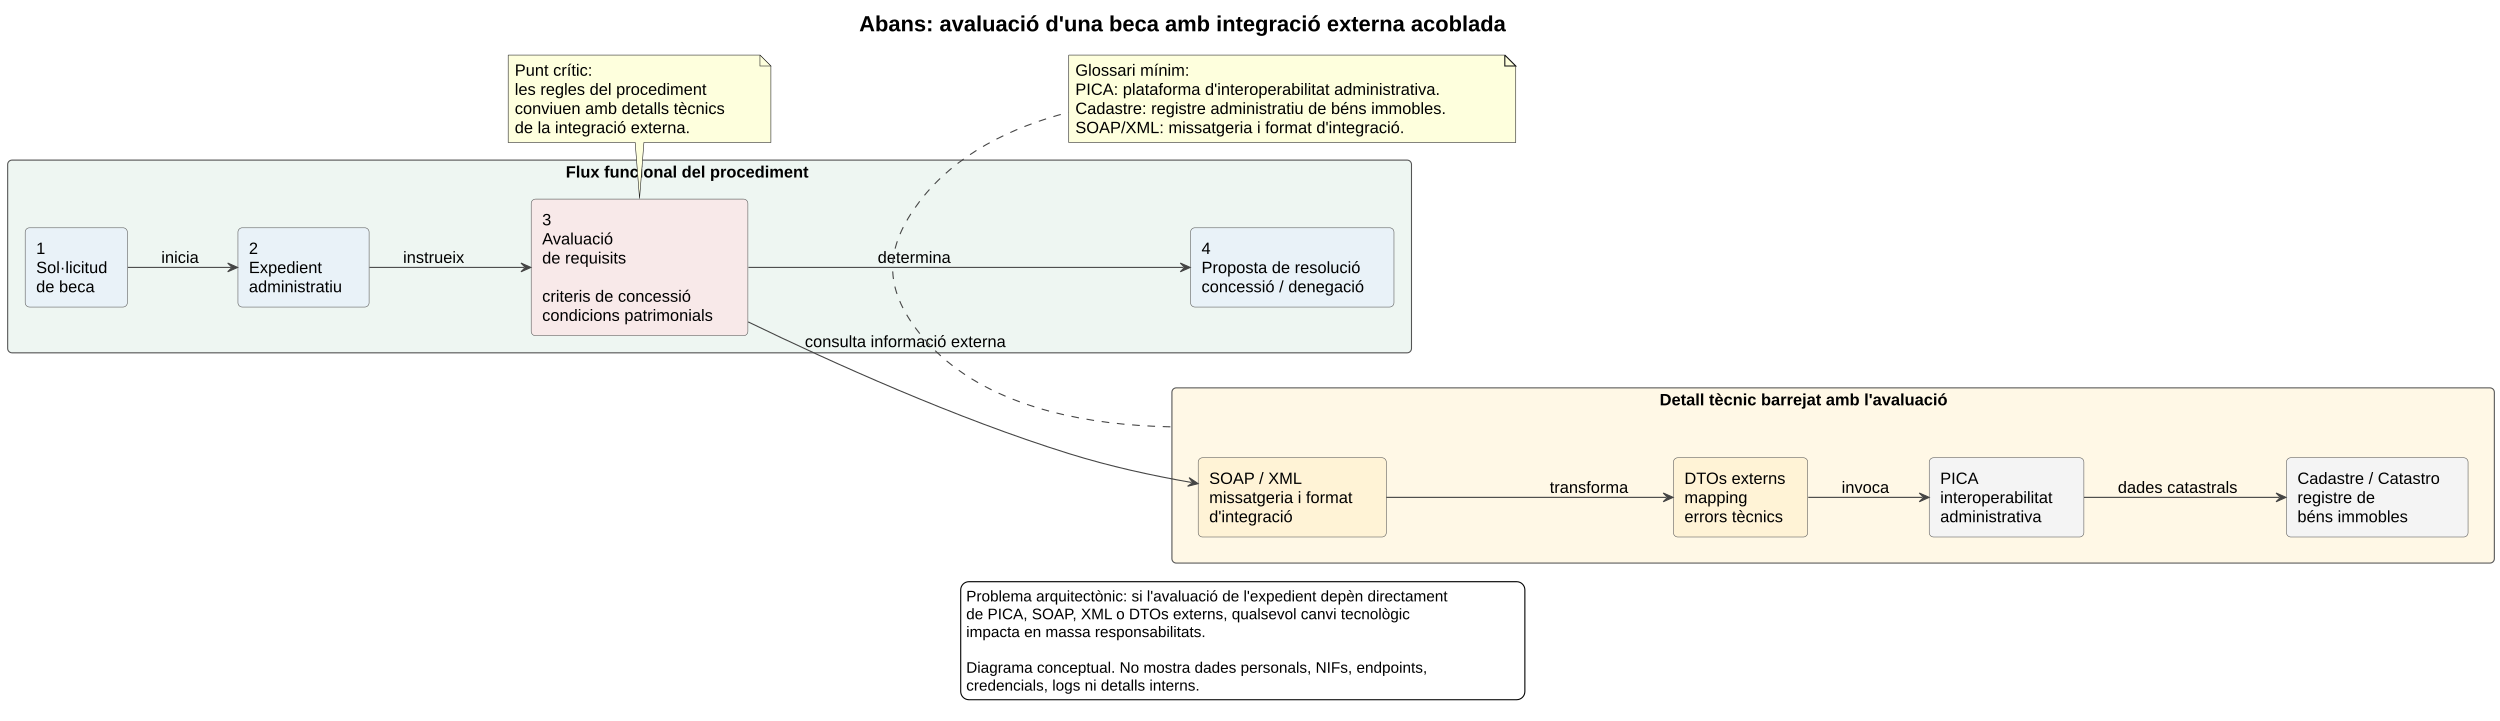
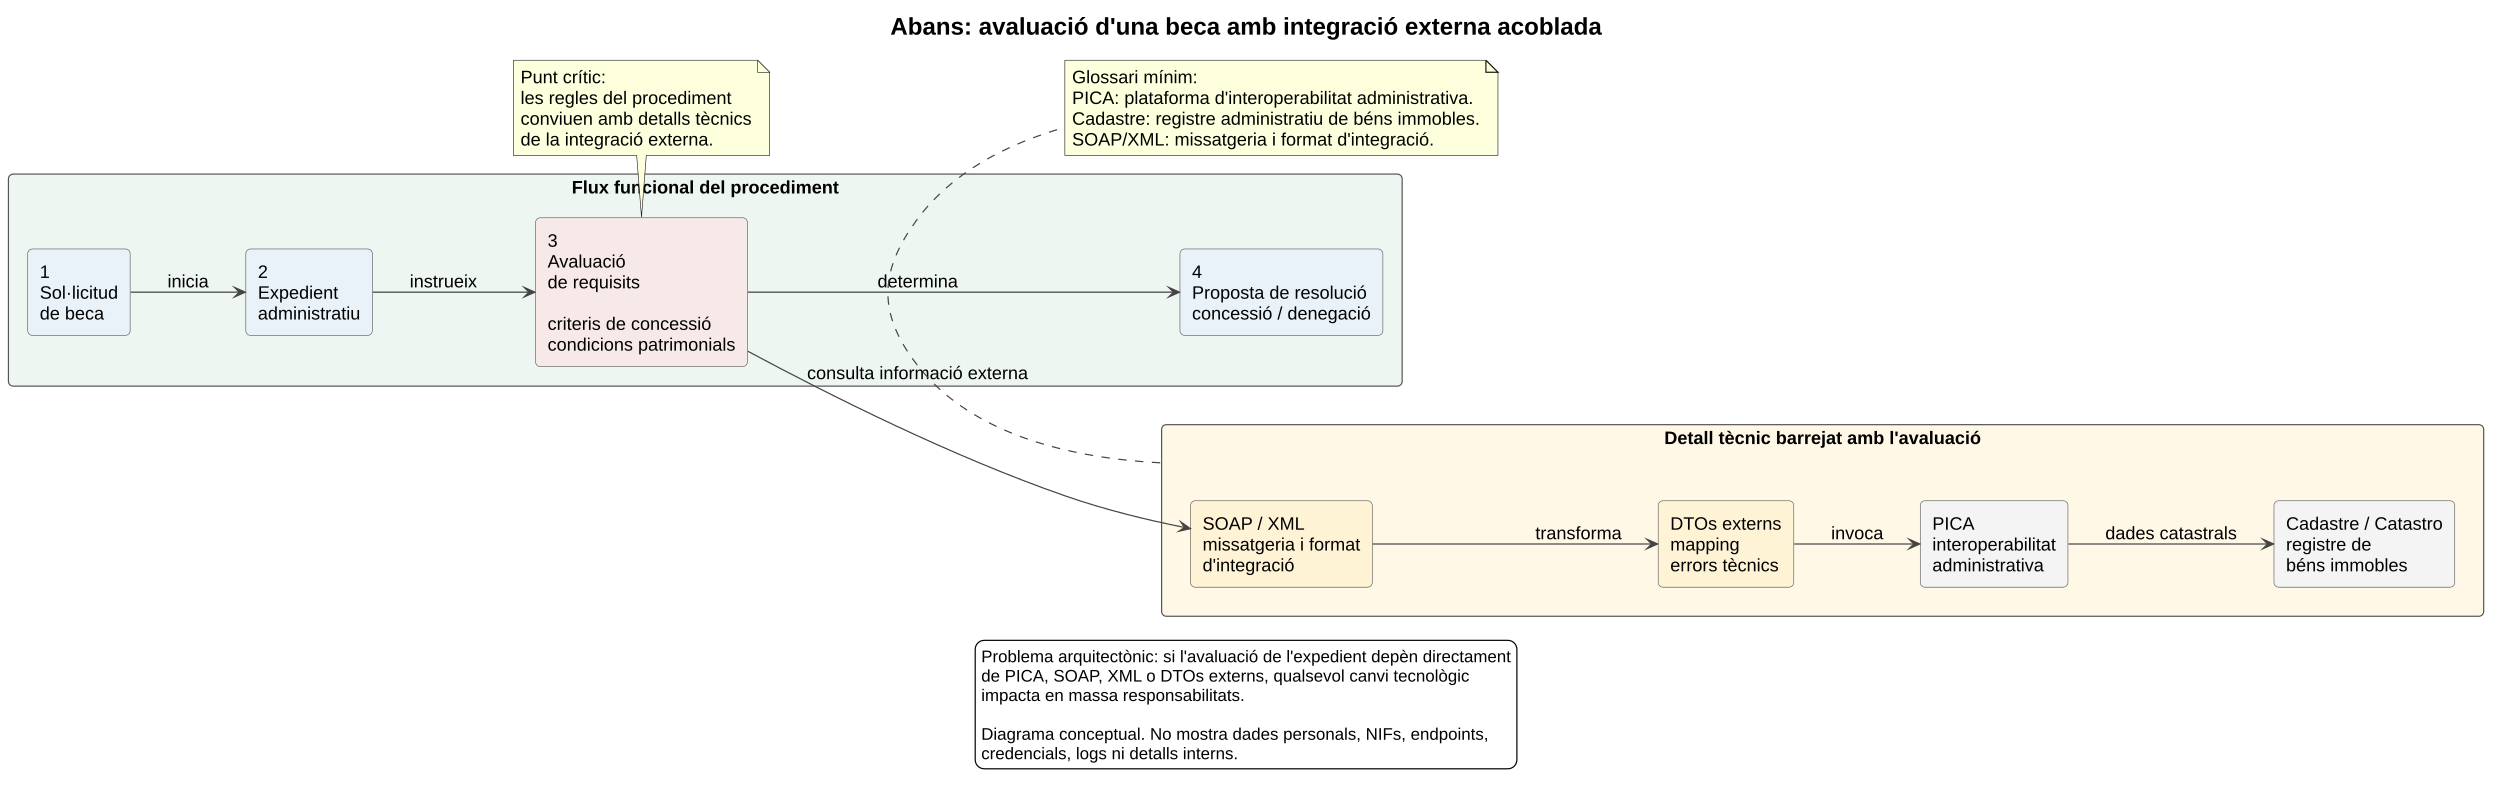
- <svg xmlns="http://www.w3.org/2000/svg" contentStyleType="text/css" data-diagram-type="DESCRIPTION" height="658px" preserveAspectRatio="none" style="width:2283px;height:658px;background:#FFFFFF;" version="1.1" viewBox="0 0 2283 658" width="2283px" zoomAndPan="magnify">
+ <svg xmlns="http://www.w3.org/2000/svg" contentStyleType="text/css" data-diagram-type="DESCRIPTION" height="657px" preserveAspectRatio="none" style="width:2075px;height:657px;background:#FFFFFF;" version="1.1" viewBox="0 0 2075 657" width="2075px" zoomAndPan="magnify">
  <defs />
  <g>
    <g class="title" data-source-line="1">
-       <text fill="#000000" font-family="Arial" font-size="20" font-weight="bold" lengthAdjust="spacing" textLength="700.644" x="784.593" y="28.564">Abans: avaluació d'una beca amb integració externa acoblada</text>
+       <text fill="#000000" font-family="Arial" font-size="20" font-weight="700" lengthAdjust="spacing" textLength="590.508" x="738.971" y="28.76">Abans: avaluació d'una beca amb integració externa acoblada</text>
    </g>
-     <g class="cluster" data-qualified-name="PROC" data-source-line="16" id="ent0002">
-       <rect fill="#EEF6F2" height="176" rx="4" ry="4" style="stroke:#555555;stroke-width:1;" width="1281.97" x="7" y="146.201" />
-       <text fill="#000000" font-family="Arial" font-size="15" font-weight="bold" lengthAdjust="spacing" textLength="262.661" x="516.654" y="162.125">Flux funcional del procediment</text>
+     <g class="cluster" data-qualified-name="PROC" data-source-line="16" id="ent0001">
+       <rect fill="#EEF6F2" height="176" rx="4" ry="4" style="stroke:#555555;stroke-width:1;" width="1156.79" x="7" y="144.498" />
+       <text fill="#000000" font-family="Arial" font-size="15" font-weight="700" lengthAdjust="spacing" textLength="221.69" x="474.55" y="160.568">Flux funcional del procediment</text>
    </g>
-     <g class="cluster" data-qualified-name="TECH" data-source-line="23" id="ent0007">
-       <rect fill="#FFF8E6" height="160" rx="4" ry="4" style="stroke:#555555;stroke-width:1;" width="1207.63" x="1070.2" y="354.201" />
-       <text fill="#000000" font-family="Arial" font-size="15" font-weight="bold" lengthAdjust="spacing" textLength="316.824" x="1515.603" y="370.125">Detall tècnic barrejat amb l'avaluació</text>
+     <g class="cluster" data-qualified-name="TECH" data-source-line="23" id="ent0006">
+       <rect fill="#FFF8E6" height="159" rx="4" ry="4" style="stroke:#555555;stroke-width:1;" width="1097.32" x="964.13" y="352.498" />
+       <text fill="#000000" font-family="Arial" font-size="15" font-weight="700" lengthAdjust="spacing" textLength="262.844" x="1381.368" y="368.568">Detall tècnic barrejat amb l'avaluació</text>
    </g>
-     <g class="entity" data-qualified-name="PROC.SOL" data-source-line="17" id="ent0003">
-       <rect fill="#E9F2F8" height="72.383" rx="4" ry="4" style="stroke:#555555;stroke-width:0.5;" width="93.293" x="23" y="208.011" />
-       <text fill="#000000" font-family="Arial" font-size="15" lengthAdjust="spacing" textLength="9.543" x="33" y="231.935">1</text>
-       <text fill="#000000" font-family="Arial" font-size="15" lengthAdjust="spacing" textLength="73.293" x="33" y="249.395">Sol·licitud</text>
-       <text fill="#000000" font-family="Arial" font-size="15" lengthAdjust="spacing" textLength="59.707" x="33" y="266.856">de beca</text>
+     <g class="entity" data-qualified-name="PROC.SOL" data-source-line="17" id="ent0002">
+       <rect fill="#E9F2F8" height="71.746" rx="4" ry="4" style="stroke:#555555;stroke-width:0.5;" width="85.024" x="23" y="206.628" />
+       <text fill="#000000" font-family="Arial" font-size="15" lengthAdjust="spacing" textLength="8.342" x="33" y="230.698">1</text>
+       <text fill="#000000" font-family="Arial" font-size="15" lengthAdjust="spacing" textLength="65.024" x="33" y="247.946">Sol·licitud</text>
+       <text fill="#000000" font-family="Arial" font-size="15" lengthAdjust="spacing" textLength="53.379" x="33" y="265.195">de beca</text>
    </g>
-     <g class="entity" data-qualified-name="PROC.EXP" data-source-line="18" id="ent0004">
-       <rect fill="#E9F2F8" height="72.383" rx="4" ry="4" style="stroke:#555555;stroke-width:0.5;" width="119.778" x="217.29" y="208.011" />
-       <text fill="#000000" font-family="Arial" font-size="15" lengthAdjust="spacing" textLength="9.543" x="227.29" y="231.935">2</text>
-       <text fill="#000000" font-family="Arial" font-size="15" lengthAdjust="spacing" textLength="75.41" x="227.29" y="249.395">Expedient</text>
-       <text fill="#000000" font-family="Arial" font-size="15" lengthAdjust="spacing" textLength="99.778" x="227.29" y="266.856">administratiu</text>
+     <g class="entity" data-qualified-name="PROC.EXP" data-source-line="18" id="ent0003">
+       <rect fill="#E9F2F8" height="71.746" rx="4" ry="4" style="stroke:#555555;stroke-width:0.5;" width="105.034" x="204.02" y="206.628" />
+       <text fill="#000000" font-family="Arial" font-size="15" lengthAdjust="spacing" textLength="8.342" x="214.02" y="230.698">2</text>
+       <text fill="#000000" font-family="Arial" font-size="15" lengthAdjust="spacing" textLength="66.716" x="214.02" y="247.946">Expedient</text>
+       <text fill="#000000" font-family="Arial" font-size="15" lengthAdjust="spacing" textLength="85.034" x="214.02" y="265.195">administratiu</text>
    </g>
-     <g class="entity" data-qualified-name="PROC.AVAL" data-source-line="19" id="ent0005">
-       <rect fill="#F8E9E9" height="124.766" rx="4" ry="4" style="stroke:#555555;stroke-width:0.5;" width="197.869" x="485.09" y="181.821" />
-       <text fill="#000000" font-family="Arial" font-size="15" lengthAdjust="spacing" textLength="9.543" x="495.09" y="205.745">3</text>
-       <text fill="#000000" font-family="Arial" font-size="15" lengthAdjust="spacing" textLength="72.788" x="495.09" y="223.206">Avaluació</text>
-       <text fill="#000000" font-family="Arial" font-size="15" lengthAdjust="spacing" textLength="87.788" x="495.09" y="240.667">de requisits</text>
-       <text fill="#000000" font-family="Arial" font-size="15" lengthAdjust="spacing" textLength="4.768" x="495.09" y="258.127"> </text>
-       <text fill="#000000" font-family="Arial" font-size="15" lengthAdjust="spacing" textLength="153.508" x="495.09" y="275.588">criteris de concessió</text>
-       <text fill="#000000" font-family="Arial" font-size="15" lengthAdjust="spacing" textLength="177.869" x="495.09" y="293.049">condicions patrimonials</text>
+     <g class="entity" data-qualified-name="PROC.AVAL" data-source-line="19" id="ent0004">
+       <rect fill="#F8E9E9" height="123.491" rx="4" ry="4" style="stroke:#555555;stroke-width:0.5;" width="175.911" x="444.49" y="180.748" />
+       <text fill="#000000" font-family="Arial" font-size="15" lengthAdjust="spacing" textLength="8.342" x="454.49" y="204.818">3</text>
+       <text fill="#000000" font-family="Arial" font-size="15" lengthAdjust="spacing" textLength="65.039" x="454.49" y="222.066">Avaluació</text>
+       <text fill="#000000" font-family="Arial" font-size="15" lengthAdjust="spacing" textLength="76.707" x="454.49" y="239.315">de requisits</text>
+       <text fill="#000000" font-family="Arial" font-size="15" lengthAdjust="spacing" textLength="4.168" x="454.49" y="256.563"> </text>
+       <text fill="#000000" font-family="Arial" font-size="15" lengthAdjust="spacing" textLength="135.886" x="454.49" y="273.812">criteris de concessió</text>
+       <text fill="#000000" font-family="Arial" font-size="15" lengthAdjust="spacing" textLength="155.911" x="454.49" y="291.06">condicions patrimonials</text>
    </g>
-     <g class="entity" data-qualified-name="PROC.RES" data-source-line="20" id="ent0006">
-       <rect fill="#E9F2F8" height="72.383" rx="4" ry="4" style="stroke:#555555;stroke-width:0.5;" width="185.762" x="1087.21" y="208.011" />
-       <text fill="#000000" font-family="Arial" font-size="15" lengthAdjust="spacing" textLength="9.543" x="1097.21" y="231.935">4</text>
-       <text fill="#000000" font-family="Arial" font-size="15" lengthAdjust="spacing" textLength="161.917" x="1097.21" y="249.395">Proposta de resolució</text>
-       <text fill="#000000" font-family="Arial" font-size="15" lengthAdjust="spacing" textLength="165.762" x="1097.21" y="266.856">concessió / denegació</text>
+     <g class="entity" data-qualified-name="PROC.RES" data-source-line="20" id="ent0005">
+       <rect fill="#E9F2F8" height="71.746" rx="4" ry="4" style="stroke:#555555;stroke-width:0.5;" width="168.433" x="979.35" y="206.628" />
+       <text fill="#000000" font-family="Arial" font-size="15" lengthAdjust="spacing" textLength="8.342" x="989.35" y="230.698">4</text>
+       <text fill="#000000" font-family="Arial" font-size="15" lengthAdjust="spacing" textLength="145.085" x="989.35" y="247.946">Proposta de resolució</text>
+       <text fill="#000000" font-family="Arial" font-size="15" lengthAdjust="spacing" textLength="148.433" x="989.35" y="265.195">concessió / denegació</text>
    </g>
-     <g class="entity" data-qualified-name="TECH.SOAP" data-source-line="24" id="ent0008">
-       <rect fill="#FFF3D6" height="72.383" rx="4" ry="4" style="stroke:#555555;stroke-width:0.5;" width="171.773" x="1094.2" y="418.011" />
-       <text fill="#000000" font-family="Arial" font-size="15" lengthAdjust="spacing" textLength="86.799" x="1104.2" y="441.935">SOAP / XML</text>
-       <text fill="#000000" font-family="Arial" font-size="15" lengthAdjust="spacing" textLength="151.773" x="1104.2" y="459.396">missatgeria i format</text>
-       <text fill="#000000" font-family="Arial" font-size="15" lengthAdjust="spacing" textLength="88.901" x="1104.2" y="476.856">d'integració</text>
+     <g class="entity" data-qualified-name="TECH.SOAP" data-source-line="24" id="ent0007">
+       <rect fill="#FFF3D6" height="71.746" rx="4" ry="4" style="stroke:#555555;stroke-width:0.5;" width="150.869" x="988.13" y="415.628" />
+       <text fill="#000000" font-family="Arial" font-size="15" lengthAdjust="spacing" textLength="85.027" x="998.13" y="439.698">SOAP / XML</text>
+       <text fill="#000000" font-family="Arial" font-size="15" lengthAdjust="spacing" textLength="130.869" x="998.13" y="456.946">missatgeria i format</text>
+       <text fill="#000000" font-family="Arial" font-size="15" lengthAdjust="spacing" textLength="76.245" x="998.13" y="474.195">d'integració</text>
    </g>
-     <g class="entity" data-qualified-name="TECH.DTO" data-source-line="25" id="ent0009">
-       <rect fill="#FFF3D6" height="72.383" rx="4" ry="4" style="stroke:#555555;stroke-width:0.5;" width="122.583" x="1528.19" y="418.011" />
-       <text fill="#000000" font-family="Arial" font-size="15" lengthAdjust="spacing" textLength="101.807" x="1538.19" y="441.935">DTOs externs</text>
-       <text fill="#000000" font-family="Arial" font-size="15" lengthAdjust="spacing" textLength="66.043" x="1538.19" y="459.396">mapping</text>
-       <text fill="#000000" font-family="Arial" font-size="15" lengthAdjust="spacing" textLength="102.583" x="1538.19" y="476.856">errors tècnics</text>
+     <g class="entity" data-qualified-name="TECH.DTO" data-source-line="25" id="ent0008">
+       <rect fill="#FFF3D6" height="71.746" rx="4" ry="4" style="stroke:#555555;stroke-width:0.5;" width="112.519" x="1376.31" y="415.628" />
+       <text fill="#000000" font-family="Arial" font-size="15" lengthAdjust="spacing" textLength="92.519" x="1386.31" y="439.698">DTOs externs</text>
+       <text fill="#000000" font-family="Arial" font-size="15" lengthAdjust="spacing" textLength="57.539" x="1386.31" y="456.946">mapping</text>
+       <text fill="#000000" font-family="Arial" font-size="15" lengthAdjust="spacing" textLength="90.022" x="1386.31" y="474.195">errors tècnics</text>
    </g>
-     <g class="entity" data-qualified-name="TECH.PICA" data-source-line="26" id="ent0010">
-       <rect fill="#F4F4F4" height="72.383" rx="4" ry="4" style="stroke:#555555;stroke-width:0.5;" width="141.216" x="1761.78" y="418.011" />
-       <text fill="#000000" font-family="Arial" font-size="15" lengthAdjust="spacing" textLength="34.204" x="1771.78" y="441.935">PICA</text>
-       <text fill="#000000" font-family="Arial" font-size="15" lengthAdjust="spacing" textLength="121.216" x="1771.78" y="459.396">interoperabilitat</text>
-       <text fill="#000000" font-family="Arial" font-size="15" lengthAdjust="spacing" textLength="108.34" x="1771.78" y="476.856">administrativa</text>
+     <g class="entity" data-qualified-name="TECH.PICA" data-source-line="26" id="ent0009">
+       <rect fill="#F4F4F4" height="71.746" rx="4" ry="4" style="stroke:#555555;stroke-width:0.5;" width="122.561" x="1593.83" y="415.628" />
+       <text fill="#000000" font-family="Arial" font-size="15" lengthAdjust="spacing" textLength="35.01" x="1603.83" y="439.698">PICA</text>
+       <text fill="#000000" font-family="Arial" font-size="15" lengthAdjust="spacing" textLength="102.561" x="1603.83" y="456.946">interoperabilitat</text>
+       <text fill="#000000" font-family="Arial" font-size="15" lengthAdjust="spacing" textLength="92.534" x="1603.83" y="474.195">administrativa</text>
    </g>
-     <g class="entity" data-qualified-name="TECH.CAD" data-source-line="27" id="ent0011">
-       <rect fill="#F4F4F4" height="72.383" rx="4" ry="4" style="stroke:#555555;stroke-width:0.5;" width="165.84" x="2087.99" y="418.011" />
-       <text fill="#000000" font-family="Arial" font-size="15" lengthAdjust="spacing" textLength="145.84" x="2097.99" y="441.935">Cadastre / Catastro</text>
-       <text fill="#000000" font-family="Arial" font-size="15" lengthAdjust="spacing" textLength="81.694" x="2097.99" y="459.396">registre de</text>
-       <text fill="#000000" font-family="Arial" font-size="15" lengthAdjust="spacing" textLength="114.141" x="2097.99" y="476.856">béns immobles</text>
+     <g class="entity" data-qualified-name="TECH.CAD" data-source-line="27" id="ent0010">
+       <rect fill="#F4F4F4" height="71.746" rx="4" ry="4" style="stroke:#555555;stroke-width:0.5;" width="150.056" x="1887.39" y="415.628" />
+       <text fill="#000000" font-family="Arial" font-size="15" lengthAdjust="spacing" textLength="130.056" x="1897.39" y="439.698">Cadastre / Catastro</text>
+       <text fill="#000000" font-family="Arial" font-size="15" lengthAdjust="spacing" textLength="70.869" x="1897.39" y="456.946">registre de</text>
+       <text fill="#000000" font-family="Arial" font-size="15" lengthAdjust="spacing" textLength="100.876" x="1897.39" y="474.195">béns immobles</text>
    </g>
-     <g class="entity" data-qualified-name="GMN19" data-source-line="40" id="ent0020">
-       <path d="M464.07,50.281 L464.07,130.125 A0,0 0 0 0 464.07,130.125 L580.03,130.125 L584.03,181.341 L588.03,130.125 L703.984,130.125 A0,0 0 0 0 703.984,130.125 L703.984,60.281 L693.984,50.281 L464.07,50.281 A0,0 0 0 0 464.07,50.281" fill="#FEFFDD" style="stroke:#181818;stroke-width:0.5;" />
-       <path d="M693.984,50.281 L693.984,60.281 L703.984,60.281 L693.984,50.281" fill="#FEFFDD" style="stroke:#181818;stroke-width:0.5;" />
-       <text fill="#000000" font-family="Arial" font-size="15" lengthAdjust="spacing" textLength="80.64" x="470.07" y="69.205">Punt crític:</text>
-       <text fill="#000000" font-family="Arial" font-size="15" lengthAdjust="spacing" textLength="199.819" x="470.07" y="86.665">les regles del procediment</text>
-       <text fill="#000000" font-family="Arial" font-size="15" lengthAdjust="spacing" textLength="218.914" x="470.07" y="104.126">conviuen amb detalls tècnics</text>
-       <text fill="#000000" font-family="Arial" font-size="15" lengthAdjust="spacing" textLength="184.519" x="470.07" y="121.587">de la integració externa.</text>
+     <g class="entity" data-qualified-name="GMN18" data-source-line="40" id="ent0019">
+       <path d="M426.06,49.998 L426.06,128.992 A0,0 0 0 0 426.06,128.992 L528.44,128.992 L532.44,180.338 L536.44,128.992 L638.83,128.992 A0,0 0 0 0 638.83,128.992 L638.83,59.998 L628.83,49.998 L426.06,49.998 A0,0 0 0 0 426.06,49.998" fill="#FEFFDD" style="stroke:#181818;stroke-width:0.5;" />
+       <path d="M628.83,49.998 L628.83,59.998 L638.83,59.998 L628.83,49.998" fill="#FEFFDD" style="stroke:#181818;stroke-width:0.5;" />
+       <text fill="#000000" font-family="Arial" font-size="15" lengthAdjust="spacing" textLength="70.855" x="432.06" y="69.068">Punt crític:</text>
+       <text fill="#000000" font-family="Arial" font-size="15" lengthAdjust="spacing" textLength="175.093" x="432.06" y="86.316">les regles del procediment</text>
+       <text fill="#000000" font-family="Arial" font-size="15" lengthAdjust="spacing" textLength="191.77" x="432.06" y="103.565">conviuen amb detalls tècnics</text>
+       <text fill="#000000" font-family="Arial" font-size="15" lengthAdjust="spacing" textLength="160.1" x="432.06" y="120.814">de la integració externa.</text>
    </g>
-     <g class="entity" data-qualified-name="GMN22" data-source-line="47" id="ent0023">
-       <path d="M975.98,50.281 L975.98,130.125 L1384.189,130.125 L1384.189,60.281 L1374.189,50.281 L975.98,50.281" fill="#FEFFDD" style="stroke:#181818;stroke-width:0.5;" />
-       <path d="M1374.189,50.281 L1374.189,60.281 L1384.189,60.281 L1374.189,50.281" fill="#FEFFDD" style="stroke:#181818;stroke-width:1;" />
-       <text fill="#000000" font-family="Arial" font-size="15" lengthAdjust="spacing" textLength="117.012" x="981.98" y="69.205">Glossari mínim:</text>
-       <text fill="#000000" font-family="Arial" font-size="15" lengthAdjust="spacing" textLength="383.914" x="981.98" y="86.665">PICA: plataforma d'interoperabilitat administrativa.</text>
-       <text fill="#000000" font-family="Arial" font-size="15" lengthAdjust="spacing" textLength="387.209" x="981.98" y="104.126">Cadastre: registre administratiu de béns immobles.</text>
-       <text fill="#000000" font-family="Arial" font-size="15" lengthAdjust="spacing" textLength="337.295" x="981.98" y="121.587">SOAP/XML: missatgeria i format d'integració.</text>
+     <g class="entity" data-qualified-name="GMN21" data-source-line="47" id="ent0022">
+       <path d="M883.83,49.998 L883.83,128.992 L1243.311,128.992 L1243.311,59.998 L1233.311,49.998 L883.83,49.998" fill="#FEFFDD" style="stroke:#181818;stroke-width:0.5;" />
+       <path d="M1233.311,49.998 L1233.311,59.998 L1243.311,59.998 L1233.311,49.998" fill="#FEFFDD" style="stroke:#181818;stroke-width:1;" />
+       <text fill="#000000" font-family="Arial" font-size="15" lengthAdjust="spacing" textLength="104.18" x="889.83" y="69.068">Glossari mínim:</text>
+       <text fill="#000000" font-family="Arial" font-size="15" lengthAdjust="spacing" textLength="333.018" x="889.83" y="86.316">PICA: plataforma d'interoperabilitat administrativa.</text>
+       <text fill="#000000" font-family="Arial" font-size="15" lengthAdjust="spacing" textLength="338.481" x="889.83" y="103.565">Cadastre: registre administratiu de béns immobles.</text>
+       <text fill="#000000" font-family="Arial" font-size="15" lengthAdjust="spacing" textLength="300.476" x="889.83" y="120.814">SOAP/XML: missatgeria i format d'integració.</text>
    </g>
-     <g class="link" data-entity-1="ent0003" data-entity-2="ent0004" data-link-type="dependency" data-source-line="30" id="lnk12">
-       <path d="M116.77,244.201 C146.36,244.201 179.06,244.201 210.92,244.201" fill="none" id="SOL-to-EXP" style="stroke:#444444;stroke-width:1;" />
-       <polygon fill="#444444" points="216.92,244.201,207.92,240.201,211.92,244.201,207.92,248.201,216.92,244.201" style="stroke:#444444;stroke-width:1;" />
-       <text fill="#000000" font-family="Arial" font-size="15" lengthAdjust="spacing" textLength="39.448" x="147.29" y="240.125">inicia</text>
+     <g class="link" data-entity-1="ent0002" data-entity-2="ent0003" data-link-type="dependency" data-source-line="30" id="lnk11">
+       <path d="M108.46,242.498 C136.53,242.498 168.65,242.498 198.58,242.498" fill="none" id="SOL-to-EXP" style="stroke:#444444;stroke-width:1;" />
+       <polygon fill="#444444" points="203.58,242.498,194.58,238.498,198.58,242.498,194.58,246.498,203.58,242.498" style="stroke:#444444;stroke-width:1;stroke-linejoin:miter;stroke-miterlimit:10;" />
+       <text fill="#000000" font-family="Arial" font-size="15" lengthAdjust="spacing" textLength="34.182" x="139.02" y="238.568">inicia</text>
    </g>
-     <g class="link" data-entity-1="ent0004" data-entity-2="ent0005" data-link-type="dependency" data-source-line="31" id="lnk13">
-       <path d="M337.32,244.201 C379.14,244.201 430.17,244.201 478.76,244.201" fill="none" id="EXP-to-AVAL" style="stroke:#444444;stroke-width:1;" />
-       <polygon fill="#444444" points="484.76,244.201,475.76,240.201,479.76,244.201,475.76,248.201,484.76,244.201" style="stroke:#444444;stroke-width:1;" />
-       <text fill="#000000" font-family="Arial" font-size="15" lengthAdjust="spacing" textLength="65.317" x="368.07" y="240.125">instrueix</text>
+     <g class="link" data-entity-1="ent0003" data-entity-2="ent0004" data-link-type="dependency" data-source-line="31" id="lnk12">
+       <path d="M309.38,242.498 C347.3,242.498 394.65,242.498 438.99,242.498" fill="none" id="EXP-to-AVAL" style="stroke:#444444;stroke-width:1;" />
+       <polygon fill="#444444" points="443.99,242.498,434.99,238.498,438.99,242.498,434.99,246.498,443.99,242.498" style="stroke:#444444;stroke-width:1;stroke-linejoin:miter;stroke-miterlimit:10;" />
+       <text fill="#000000" font-family="Arial" font-size="15" lengthAdjust="spacing" textLength="55.855" x="340.06" y="238.568">instrueix</text>
    </g>
-     <g class="link" data-entity-1="ent0005" data-entity-2="ent0006" data-link-type="dependency" data-source-line="32" id="lnk14">
-       <path d="M683.46,244.201 C795.57,244.201 971.35,244.201 1080.83,244.201" fill="none" id="AVAL-to-RES" style="stroke:#444444;stroke-width:1;" />
-       <polygon fill="#444444" points="1086.83,244.201,1077.83,240.201,1081.83,244.201,1077.83,248.201,1086.83,244.201" style="stroke:#444444;stroke-width:1;" />
-       <text fill="#000000" font-family="Arial" font-size="15" lengthAdjust="spacing" textLength="77.505" x="801.48" y="240.125">determina</text>
+     <g class="link" data-entity-1="ent0004" data-entity-2="ent0005" data-link-type="dependency" data-source-line="32" id="lnk13">
+       <path d="M620.82,242.498 C720.18,242.498 876.25,242.498 974,242.498" fill="none" id="AVAL-to-RES" style="stroke:#444444;stroke-width:1;" />
+       <polygon fill="#444444" points="979,242.498,970,238.498,974,242.498,970,246.498,979,242.498" style="stroke:#444444;stroke-width:1;stroke-linejoin:miter;stroke-miterlimit:10;" />
+       <text fill="#000000" font-family="Arial" font-size="15" lengthAdjust="spacing" textLength="66.702" x="728.33" y="238.568">determina</text>
    </g>
-     <g class="link" data-entity-1="ent0005" data-entity-2="ent0008" data-link-type="dependency" data-source-line="34" id="lnk15">
-       <path d="M683.21,293.961 C760.94,331.611 873.18,382.141 975.98,414.201 C1014.07,426.081 1051.402,434.127 1088.172,440.627" fill="none" id="AVAL-to-SOAP" style="stroke:#444444;stroke-width:1;" />
-       <polygon fill="#444444" points="1094.08,441.671,1085.914,436.166,1089.156,440.801,1084.521,444.043,1094.08,441.671" style="stroke:#444444;stroke-width:1;" />
-       <text fill="#000000" font-family="Arial" font-size="15" lengthAdjust="spacing" textLength="210.806" x="734.98" y="316.995">consulta informació externa</text>
+     <g class="link" data-entity-1="ent0004" data-entity-2="ent0007" data-link-type="dependency" data-source-line="34" id="lnk14">
+       <path d="M620.7,291.538 C690.18,328.858 790.86,379.158 883.83,411.498 C917.32,423.148 950.639,431.25 983.119,437.8" fill="none" id="AVAL-to-SOAP" style="stroke:#444444;stroke-width:1;" />
+       <polygon fill="#444444" points="988.02,438.788,979.988,433.088,983.119,437.8,978.407,440.93,988.02,438.788" style="stroke:#444444;stroke-width:1;stroke-linejoin:miter;stroke-miterlimit:10;" />
+       <text fill="#000000" font-family="Arial" font-size="15" lengthAdjust="spacing" textLength="183.428" x="669.83" y="314.688">consulta informació externa</text>
    </g>
-     <g class="link" data-entity-1="ent0008" data-entity-2="ent0009" data-link-type="dependency" data-source-line="35" id="lnk16">
-       <path d="M1266,454.201 C1344.23,454.201 1452.41,454.201 1521.83,454.201" fill="none" id="SOAP-to-DTO" style="stroke:#444444;stroke-width:1;" />
-       <polygon fill="#444444" points="1527.83,454.201,1518.83,450.201,1522.83,454.201,1518.83,458.201,1527.83,454.201" style="stroke:#444444;stroke-width:1;" />
-       <text fill="#000000" font-family="Arial" font-size="15" lengthAdjust="spacing" textLength="82.991" x="1415.19" y="450.125">transforma</text>
+     <g class="link" data-entity-1="ent0007" data-entity-2="ent0008" data-link-type="dependency" data-source-line="35" id="lnk15">
+       <path d="M1139.28,451.498 C1209.38,451.498 1307.65,451.498 1370.82,451.498" fill="none" id="SOAP-to-DTO" style="stroke:#444444;stroke-width:1;" />
+       <polygon fill="#444444" points="1375.82,451.498,1366.82,447.498,1370.82,451.498,1366.82,455.498,1375.82,451.498" style="stroke:#444444;stroke-width:1;stroke-linejoin:miter;stroke-miterlimit:10;" />
+       <text fill="#000000" font-family="Arial" font-size="15" lengthAdjust="spacing" textLength="71.689" x="1274.31" y="447.568">transforma</text>
    </g>
-     <g class="link" data-entity-1="ent0009" data-entity-2="ent0010" data-link-type="dependency" data-source-line="36" id="lnk17">
-       <path d="M1651.27,454.201 C1684.87,454.201 1720.74,454.201 1755.66,454.201" fill="none" id="DTO-to-PICA" style="stroke:#444444;stroke-width:1;" />
-       <polygon fill="#444444" points="1761.66,454.201,1752.66,450.201,1756.66,454.201,1752.66,458.201,1761.66,454.201" style="stroke:#444444;stroke-width:1;" />
-       <text fill="#000000" font-family="Arial" font-size="15" lengthAdjust="spacing" textLength="49.167" x="1681.78" y="450.125">invoca</text>
+     <g class="link" data-entity-1="ent0008" data-entity-2="ent0009" data-link-type="dependency" data-source-line="36" id="lnk16">
+       <path d="M1489.22,451.498 C1520.99,451.498 1555.86,451.498 1588.44,451.498" fill="none" id="DTO-to-PICA" style="stroke:#444444;stroke-width:1;" />
+       <polygon fill="#444444" points="1593.44,451.498,1584.44,447.498,1588.44,451.498,1584.44,455.498,1593.44,451.498" style="stroke:#444444;stroke-width:1;stroke-linejoin:miter;stroke-miterlimit:10;" />
+       <text fill="#000000" font-family="Arial" font-size="15" lengthAdjust="spacing" textLength="43.359" x="1519.83" y="447.568">invoca</text>
    </g>
-     <g class="link" data-entity-1="ent0010" data-entity-2="ent0011" data-link-type="dependency" data-source-line="37" id="lnk18">
-       <path d="M1903.11,454.201 C1956.73,454.201 2024.96,454.201 2081.51,454.201" fill="none" id="PICA-to-CAD" style="stroke:#444444;stroke-width:1;" />
-       <polygon fill="#444444" points="2087.51,454.201,2078.51,450.201,2082.51,454.201,2078.51,458.201,2087.51,454.201" style="stroke:#444444;stroke-width:1;" />
-       <text fill="#000000" font-family="Arial" font-size="15" lengthAdjust="spacing" textLength="123.596" x="1933.99" y="450.125">dades catastrals</text>
+     <g class="link" data-entity-1="ent0009" data-entity-2="ent0010" data-link-type="dependency" data-source-line="37" id="lnk17">
+       <path d="M1716.79,451.498 C1765.75,451.498 1829.82,451.498 1882.09,451.498" fill="none" id="PICA-to-CAD" style="stroke:#444444;stroke-width:1;" />
+       <polygon fill="#444444" points="1887.09,451.498,1878.09,447.498,1882.09,451.498,1878.09,455.498,1887.09,451.498" style="stroke:#444444;stroke-width:1;stroke-linejoin:miter;stroke-miterlimit:10;" />
+       <text fill="#000000" font-family="Arial" font-size="15" lengthAdjust="spacing" textLength="109.226" x="1747.39" y="447.568">dades catastrals</text>
    </g>
-     <g class="link" data-entity-1="ent0007" data-entity-2="ent0023" data-link-type="association" data-source-line="47" id="lnk24">
-       <path d="M1068.811,389.757 C1067.753,389.737 1066.692,389.714 1065.627,389.688 C1057.104,389.48 1048.341,389.084 1039.422,388.455 C968.075,383.419 886.815,363.401 839.98,304.701 C806.45,262.661 807.39,226.471 839.98,183.701 C872.74,140.721 923.33,116.261 975.57,102.661" fill="none" id="TECH-GMN22" style="stroke:#444444;stroke-width:1;stroke-dasharray:7,7;" />
+     <g class="link" data-entity-1="ent0006" data-entity-2="ent0022" data-link-type="association" data-source-line="47" id="lnk23">
+       <path d="M962.959,384.127 C962.486,384.102 962.013,384.077 961.539,384.051 C953.949,383.64 946.147,383.057 938.209,382.263 C874.702,375.911 802.505,356.068 761.33,302.998 C728.36,260.508 729.35,225.228 761.33,181.998 C790.54,142.518 836.26,119.328 883.39,105.878" fill="none" id="TECH-GMN21" style="stroke:#444444;stroke-width:1;stroke-dasharray:7,7;" />
    </g>
    <g class="legend" data-source-line="53">
-       <rect fill="none" height="107.781" rx="7.5" ry="7.5" style="stroke:#000000;stroke-width:1;" width="515.183" x="877.324" y="531.201" />
-       <text fill="#000000" font-family="Arial" font-size="14" lengthAdjust="spacing" textLength="505.183" x="882.324" y="549.196">Problema arquitectònic: si l'avaluació de l'expedient depèn directament</text>
-       <text fill="#000000" font-family="Arial" font-size="14" lengthAdjust="spacing" textLength="445.724" x="882.324" y="565.493">de PICA, SOAP, XML o DTOs externs, qualsevol canvi tecnològic</text>
-       <text fill="#000000" font-family="Arial" font-size="14" lengthAdjust="spacing" textLength="248.698" x="882.324" y="581.79">impacta en massa responsabilitats.</text>
-       <text fill="#000000" font-family="Arial" font-size="14" lengthAdjust="spacing" textLength="4.45" x="882.324" y="598.087"> </text>
-       <text fill="#000000" font-family="Arial" font-size="14" lengthAdjust="spacing" textLength="472.493" x="882.324" y="614.384">Diagrama conceptual. No mostra dades personals, NIFs, endpoints,</text>
-       <text fill="#000000" font-family="Arial" font-size="14" lengthAdjust="spacing" textLength="243.318" x="882.324" y="630.681">credencials, logs ni detalls interns.</text>
+       <rect fill="none" height="106.592" rx="7.5" ry="7.5" style="stroke:#000000;stroke-width:1;" width="449.606" x="809.422" y="531.498" />
+       <text fill="#000000" font-family="Arial" font-size="14" lengthAdjust="spacing" textLength="439.606" x="814.422" y="549.63">Problema arquitectònic: si l'avaluació de l'expedient depèn directament</text>
+       <text fill="#000000" font-family="Arial" font-size="14" lengthAdjust="spacing" textLength="407.736" x="814.422" y="565.729">de PICA, SOAP, XML o DTOs externs, qualsevol canvi tecnològic</text>
+       <text fill="#000000" font-family="Arial" font-size="14" lengthAdjust="spacing" textLength="218.661" x="814.422" y="581.827">impacta en massa responsabilitats.</text>
+       <text fill="#000000" font-family="Arial" font-size="14" lengthAdjust="spacing" textLength="3.89" x="814.422" y="597.926"> </text>
+       <text fill="#000000" font-family="Arial" font-size="14" lengthAdjust="spacing" textLength="420.991" x="814.422" y="614.024">Diagrama conceptual. No mostra dades personals, NIFs, endpoints,</text>
+       <text fill="#000000" font-family="Arial" font-size="14" lengthAdjust="spacing" textLength="213.22" x="814.422" y="630.123">credencials, logs ni detalls interns.</text>
    </g>
  </g>
</svg>
